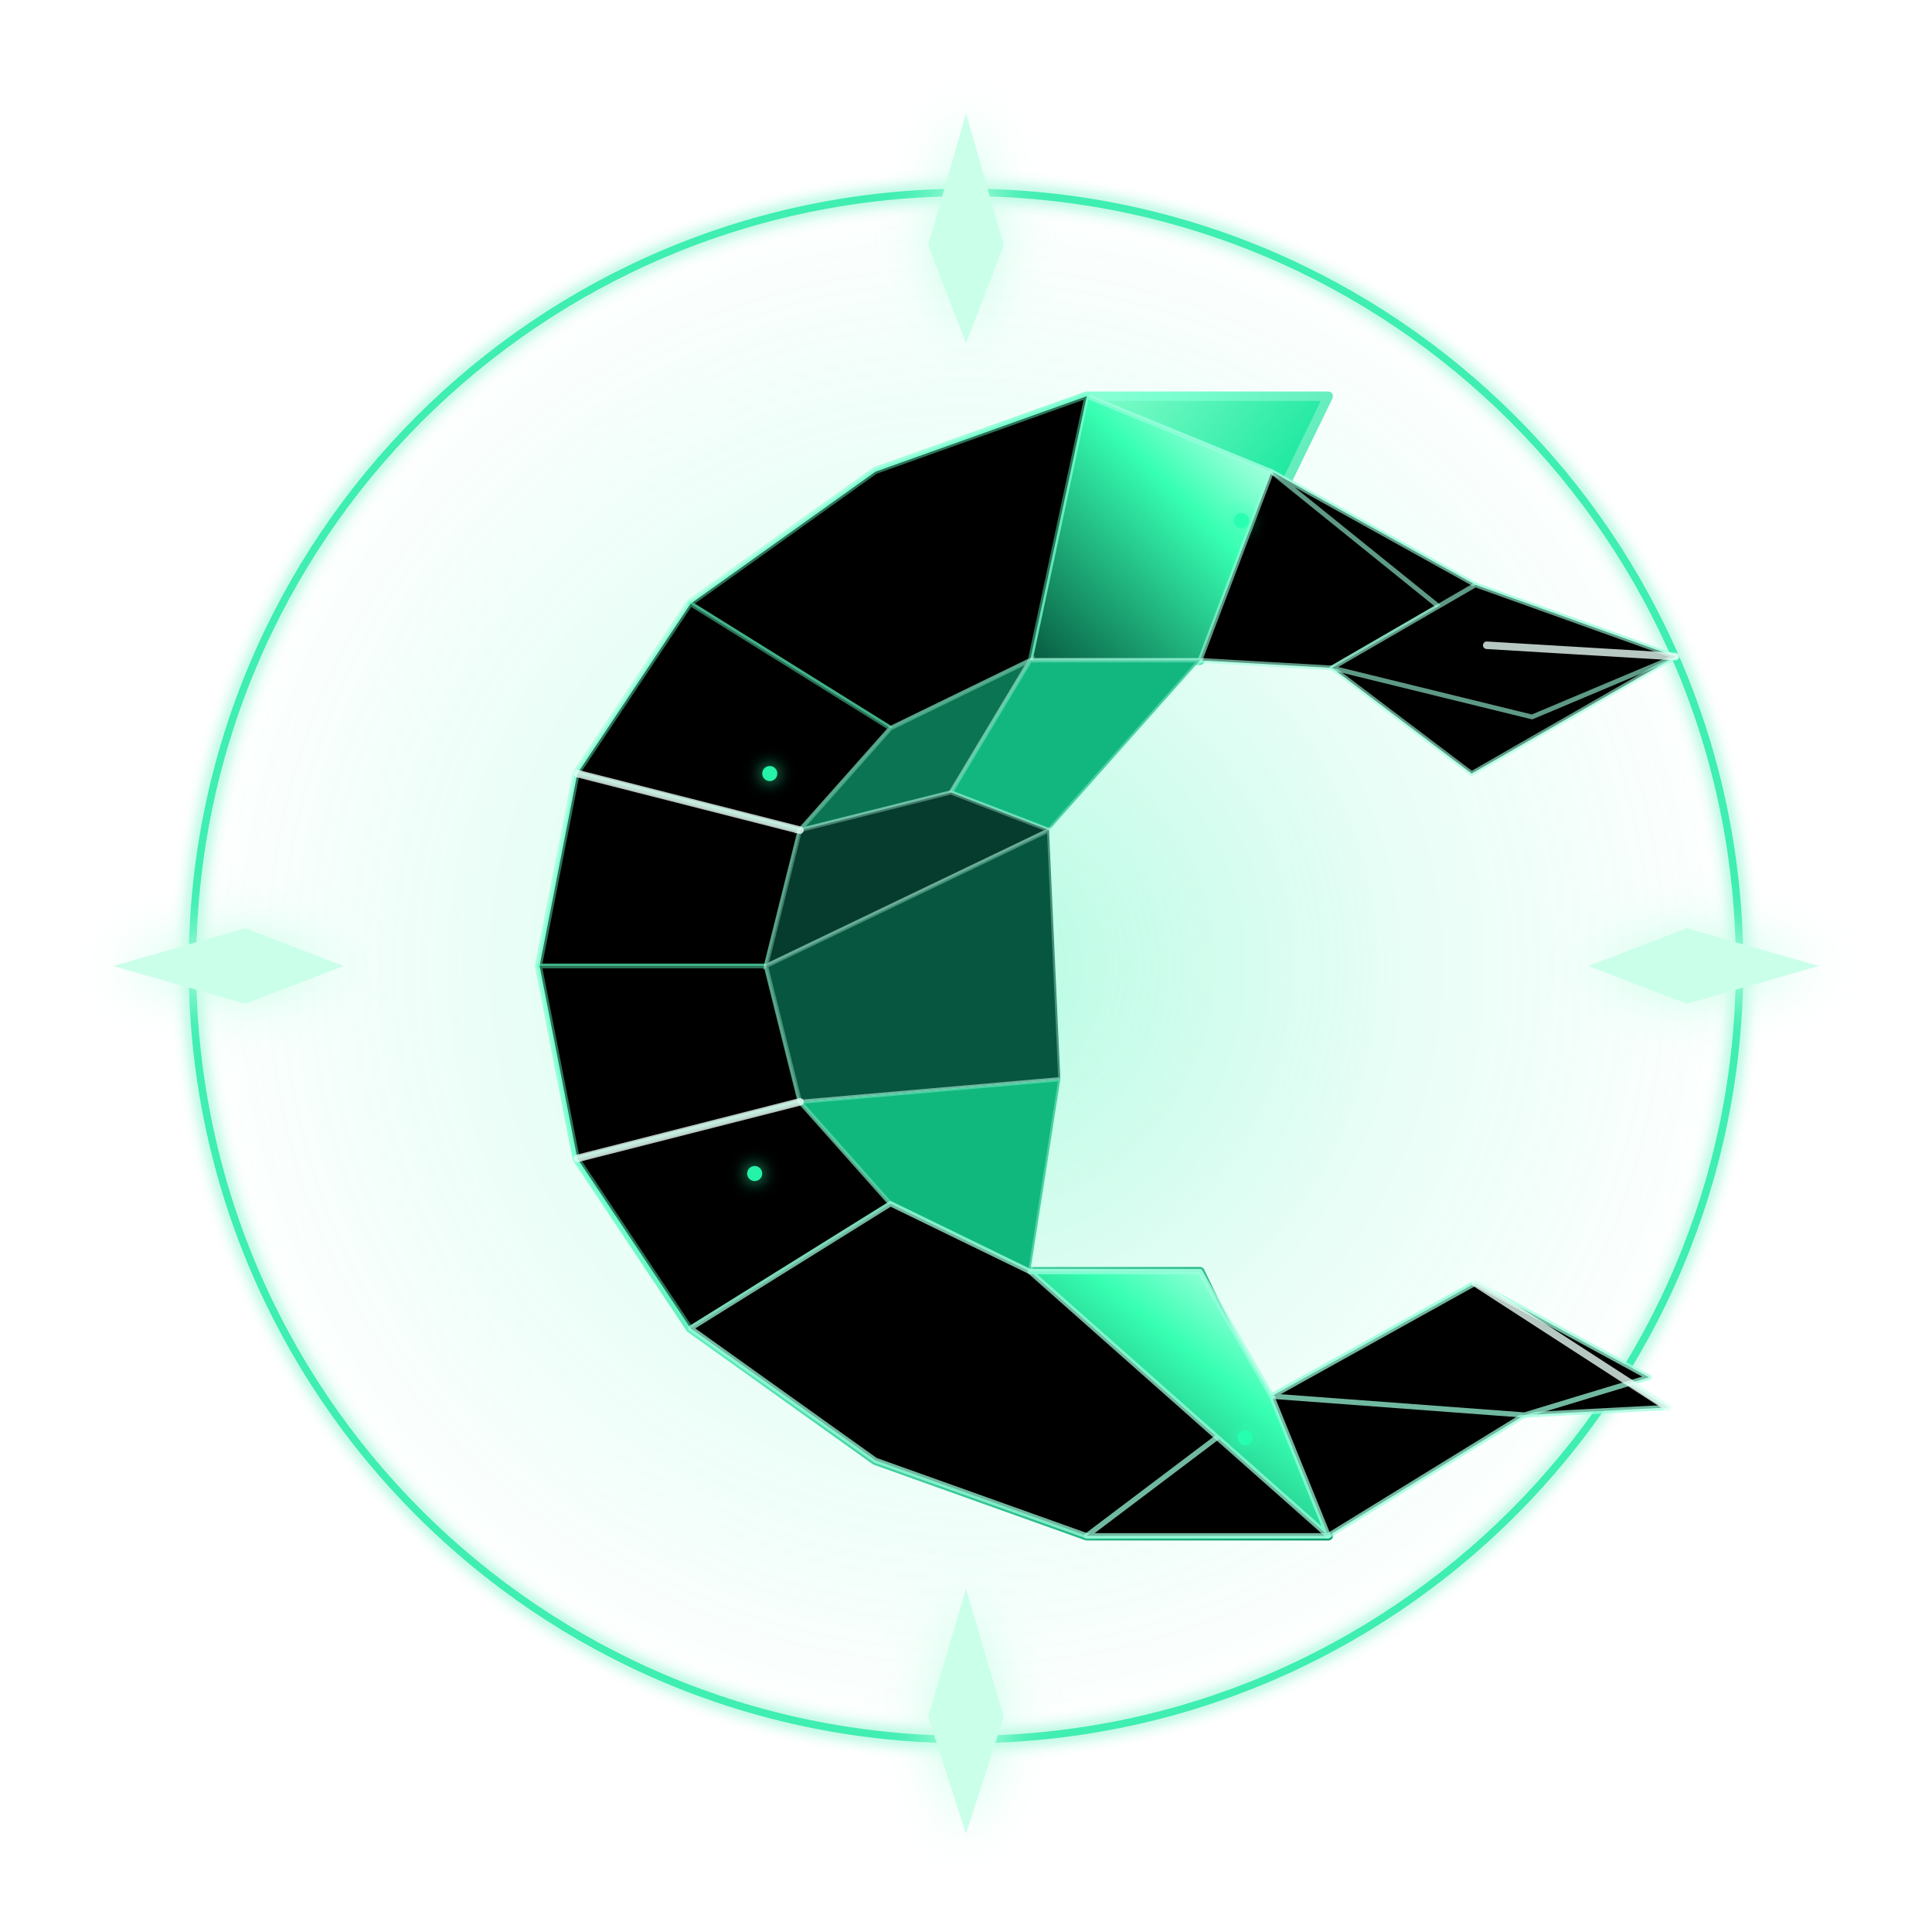
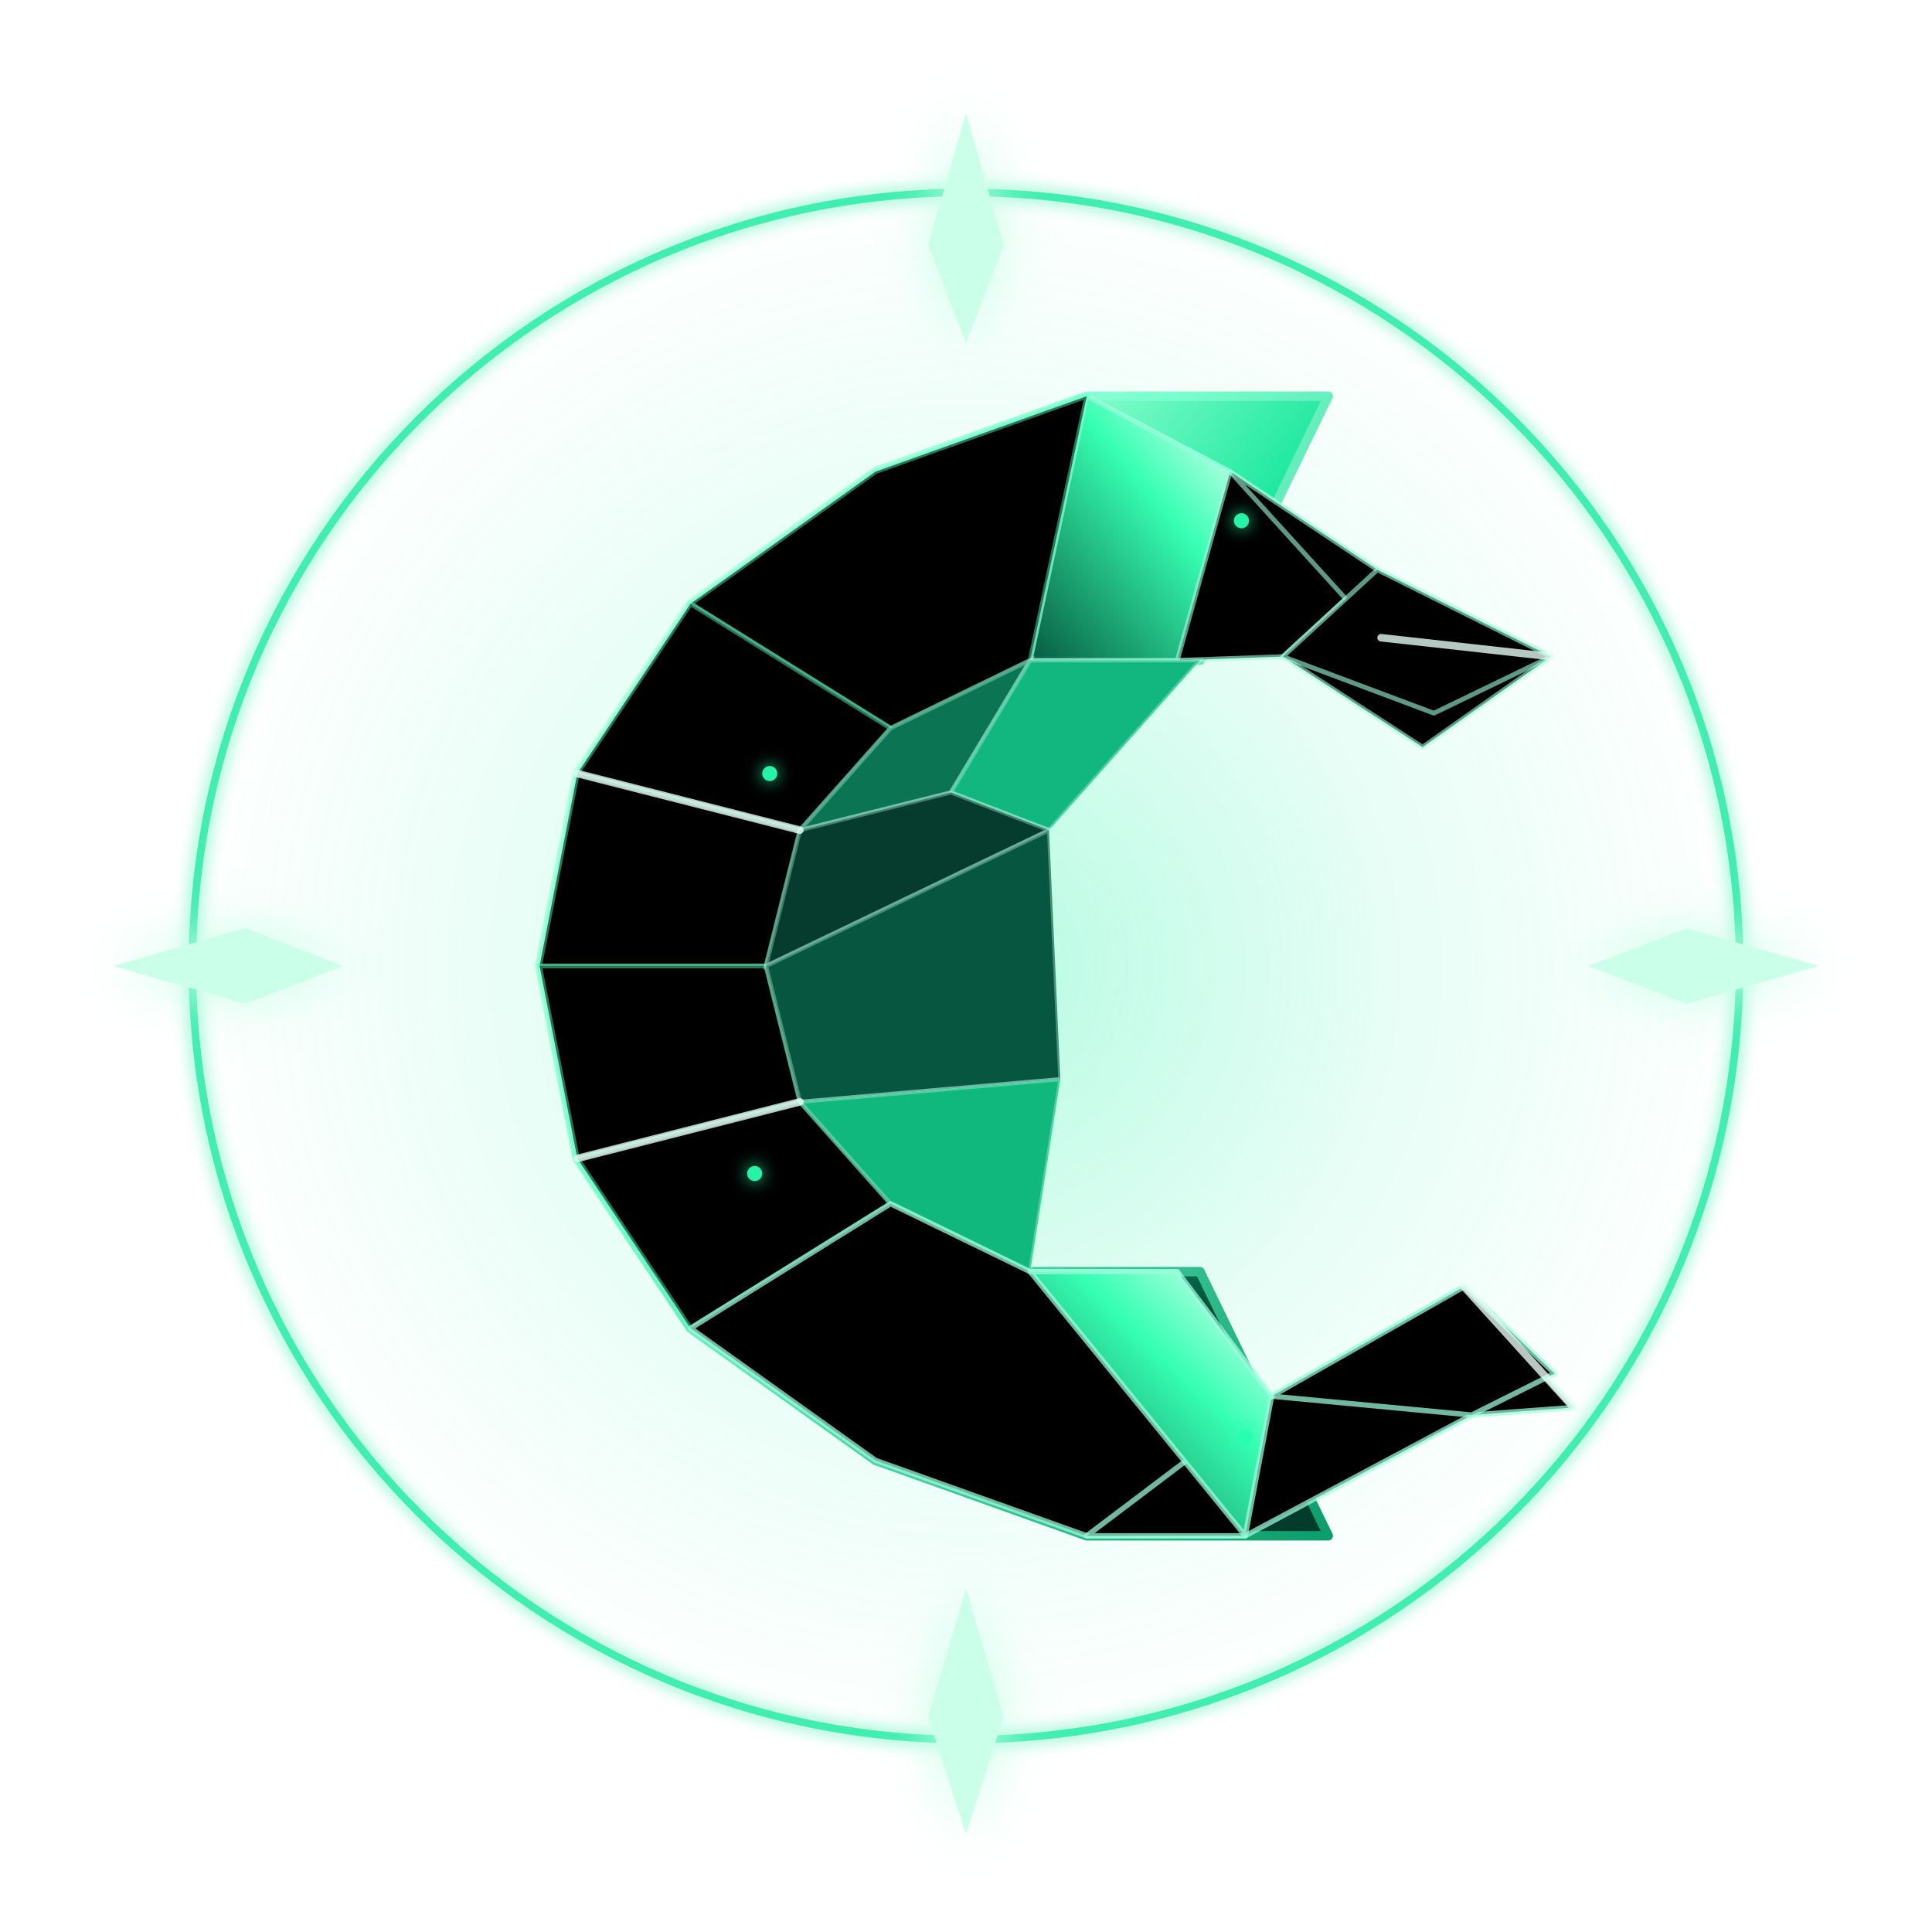
<svg xmlns="http://www.w3.org/2000/svg" viewBox="0 0 512 512" role="img" aria-labelledby="title desc">
  <defs>
    <linearGradient id="crystal" x1="18%" y1="12%" x2="82%" y2="88%">
      <stop offset="0" stop-color="#ecfff8" />
      <stop offset=".22" stop-color="#8fffd0" />
      <stop offset=".48" stop-color="#17e79d" />
      <stop offset=".78" stop-color="#08a875" />
      <stop offset="1" stop-color="#033c2b" />
    </linearGradient>
    <linearGradient id="crystal2" x1="90%" y1="0%" x2="0%" y2="100%">
      <stop offset="0" stop-color="#d4fff0" />
      <stop offset=".35" stop-color="#36ffb2" />
      <stop offset="1" stop-color="#075a40" />
    </linearGradient>
    <linearGradient id="edge" x1="0%" y1="0%" x2="100%" y2="100%">
      <stop offset="0" stop-color="#f1fff9" />
      <stop offset=".4" stop-color="#79ffd0" />
      <stop offset="1" stop-color="#0b9d6b" />
    </linearGradient>
    <radialGradient id="glow" cx="50%" cy="50%" r="50%">
      <stop offset="0" stop-color="#18f4a6" stop-opacity=".32" />
      <stop offset=".55" stop-color="#18f4a6" stop-opacity=".10" />
      <stop offset="1" stop-color="#18f4a6" stop-opacity="0" />
    </radialGradient>
    <filter id="softGlow" x="-60%" y="-60%" width="220%" height="220%">
      <feGaussianBlur stdDeviation="7" result="b" />
      <feMerge>
        <feMergeNode in="b" />
        <feMergeNode in="SourceGraphic" />
      </feMerge>
    </filter>
    <filter id="tinyGlow" x="-80%" y="-80%" width="260%" height="260%">
      <feGaussianBlur stdDeviation="2.2" result="b" />
      <feMerge>
        <feMergeNode in="b" />
        <feMergeNode in="SourceGraphic" />
      </feMerge>
    </filter>
    <filter id="crystalSoft" x="-8%" y="-8%" width="116%" height="116%">
      <feGaussianBlur stdDeviation=".45" />
    </filter>
  </defs>
  <circle cx="256" cy="256" r="209" fill="url(#glow)" />
  <circle cx="256" cy="256" r="205" fill="none" stroke="#13e99d" stroke-opacity=".72" stroke-width="2" filter="url(#tinyGlow)" />
  <g fill="#caffea" filter="url(#softGlow)">
    <path d="M256 30 266 65 256 91 246 65Z" />
    <path d="M256 421 266 455 256 486 246 455Z" />
    <path d="M30 256 65 246 91 256 65 266Z" />
    <path d="M482 256 447 266 421 256 447 246Z" />
    <path d="M256 230 269 256 256 282 243 256Z" />
  </g>
  <path d="M352 105        L288 105 L232 125 L183 160 L153 205        L143 256 L153 307 L183 352 L232 387        L288 407 L352 407 L318 337        L273 337 L236 319 L212 292 L203 256        L212 220 L236 193 L273 175 L318 175 Z" fill="url(#crystal)" stroke="url(#edge)" stroke-width="2.5" stroke-linejoin="round" />
  <g stroke="#9dffe0" stroke-opacity=".60" stroke-width="1.25" stroke-linejoin="round">
-     <polygon points="288,105 337,125 391,155 353,177 318,175 273,175" />
-     <polygon points="337,125 394,171 444,174 391,155" />
-     <polygon points="394,171 444,174 390,205 353,177" />
-     <polygon points="391,155 444,174 406,190 353,177" />
-     <polygon points="288,105 273,175 318,175 337,125" fill="url(#crystal2)" />
+     <polygon points="288,105 326,125 365,151 340,174 312,175 273,175" />
+     <polygon points="326,125 366,169 411,174 365,151" />
+     <polygon points="366,169 411,174 377,198 340,174" />
+     <polygon points="365,151 411,174 380,189 340,174" />
+     <polygon points="288,105 273,175 312,175 326,125" fill="url(#crystal2)" />
  </g>
  <g stroke="#5effc5" stroke-opacity=".45" stroke-width="1.25">
    <polygon points="232,125 288,105 273,175 236,193 183,160" />
    <polygon points="183,160 236,193 212,220 153,205" />
    <polygon points="153,205 212,220 203,256 143,256" />
    <polygon points="143,256 203,256 212,292 153,307" />
    <polygon points="153,307 212,292 236,319 183,352" />
  </g>
  <g stroke="#baffea" stroke-opacity=".34" stroke-width="1.1">
    <polygon points="236,193 273,175 252,210 212,220" fill="#0b7553" />
    <polygon points="252,210 273,175 318,175 278,220" fill="#12b780" />
    <polygon points="212,220 252,210 278,220 203,256" fill="#063c2d" />
    <polygon points="203,256 278,220 281,286 212,292" fill="#07563f" />
    <polygon points="212,292 281,286 273,337 236,319" fill="#10b87d" />
  </g>
  <g stroke="#9dffe0" stroke-opacity=".72" stroke-width="1.4" stroke-linejoin="round">
-     <polygon points="183,352 236,319 273,337 318,337 352,407 288,407 232,387" />
-     <polygon points="288,407 352,407 404,375 442,373 391,340 337,370" />
-     <polygon points="337,370 391,340 437,365 404,375" />
-     <polygon points="318,337 337,370 352,407 273,337" fill="url(#crystal2)" />
+     <polygon points="183,352 236,319 273,337 312,337 330,407 288,407 232,387" />
+     <polygon points="288,407 330,407 390,375 417,373 388,341 337,370" />
+     <polygon points="337,370 388,341 412,364 390,375" />
+     <polygon points="312,337 337,370 330,407 273,337" fill="url(#crystal2)" />
  </g>
  <g fill="none" stroke="#eafff8" stroke-opacity=".78" stroke-width="2" stroke-linecap="round">
-     <path d="M394 171 444 174" />
-     <path d="M391 340 442 373" />
+     <path d="M366 169 411 174" />
+     <path d="M388 341 417 373" />
    <path d="M153 205 212 220" />
    <path d="M153 307 212 292" />
  </g>
  <g fill="#27ffb0" opacity=".95" filter="url(#tinyGlow)">
    <circle cx="204" cy="205" r="2" />
    <circle cx="329" cy="138" r="2" />
    <circle cx="330" cy="381" r="2" />
    <circle cx="200" cy="311" r="2" />
  </g>
</svg>
